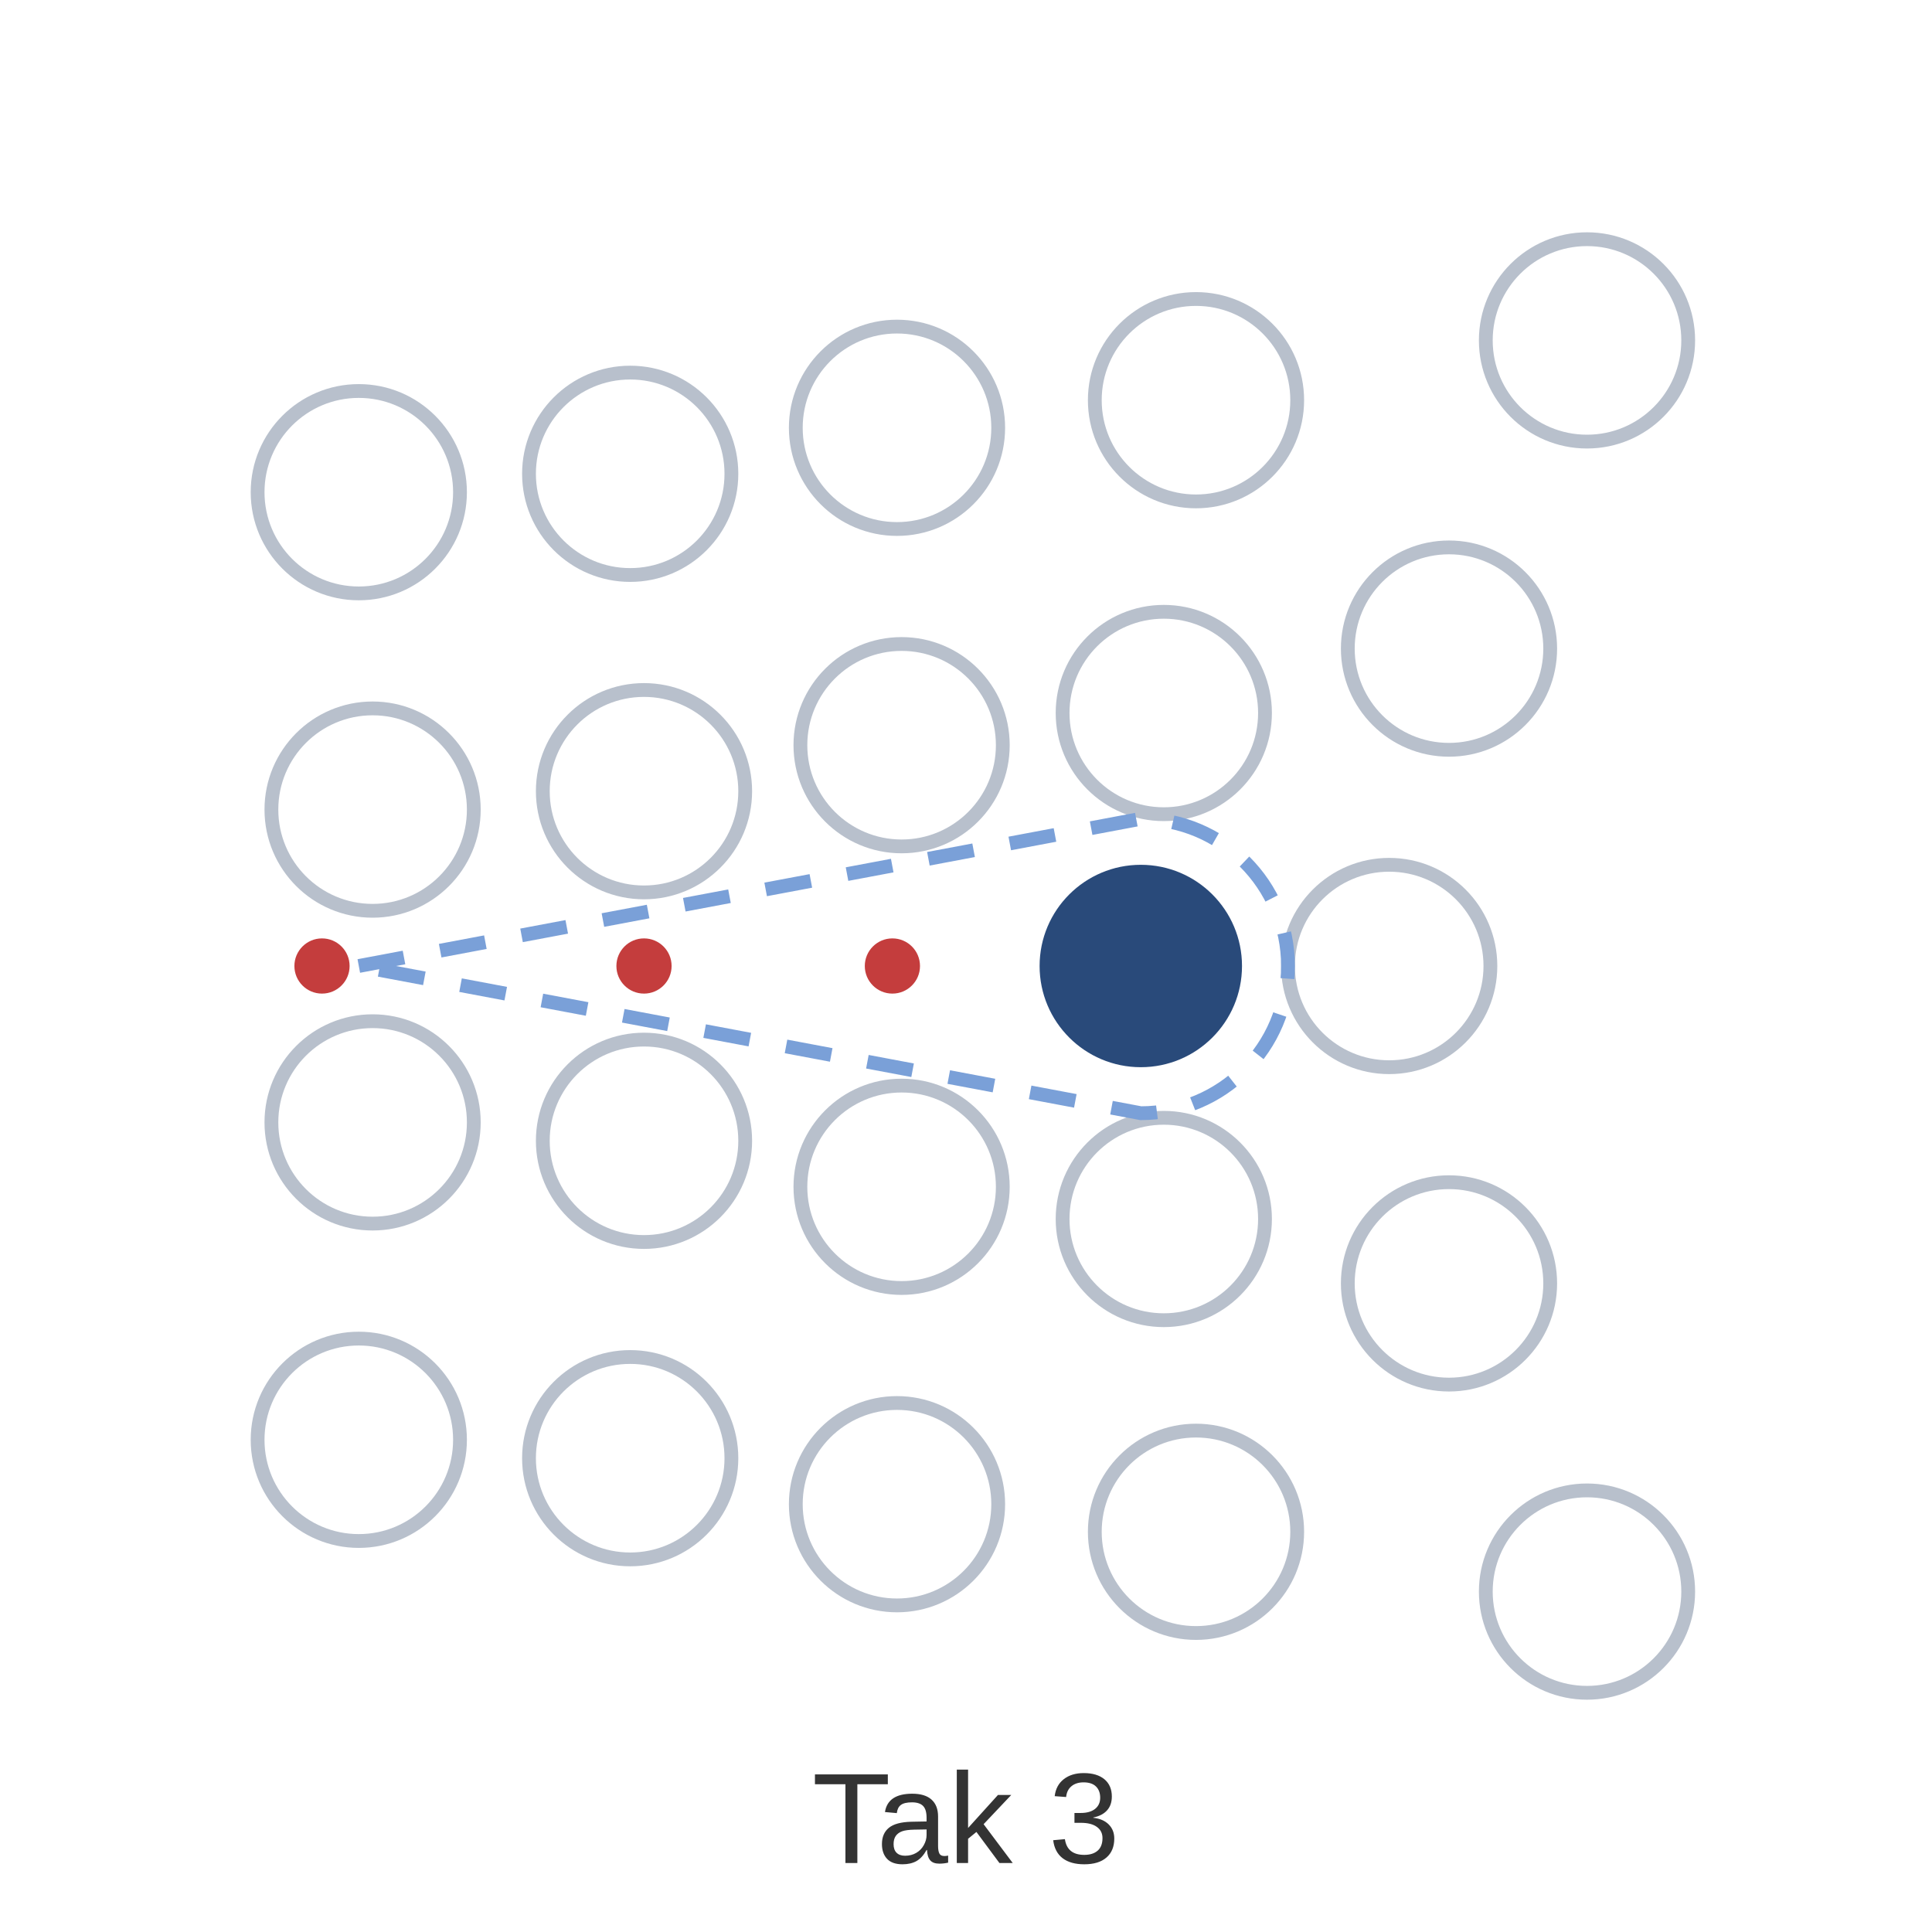
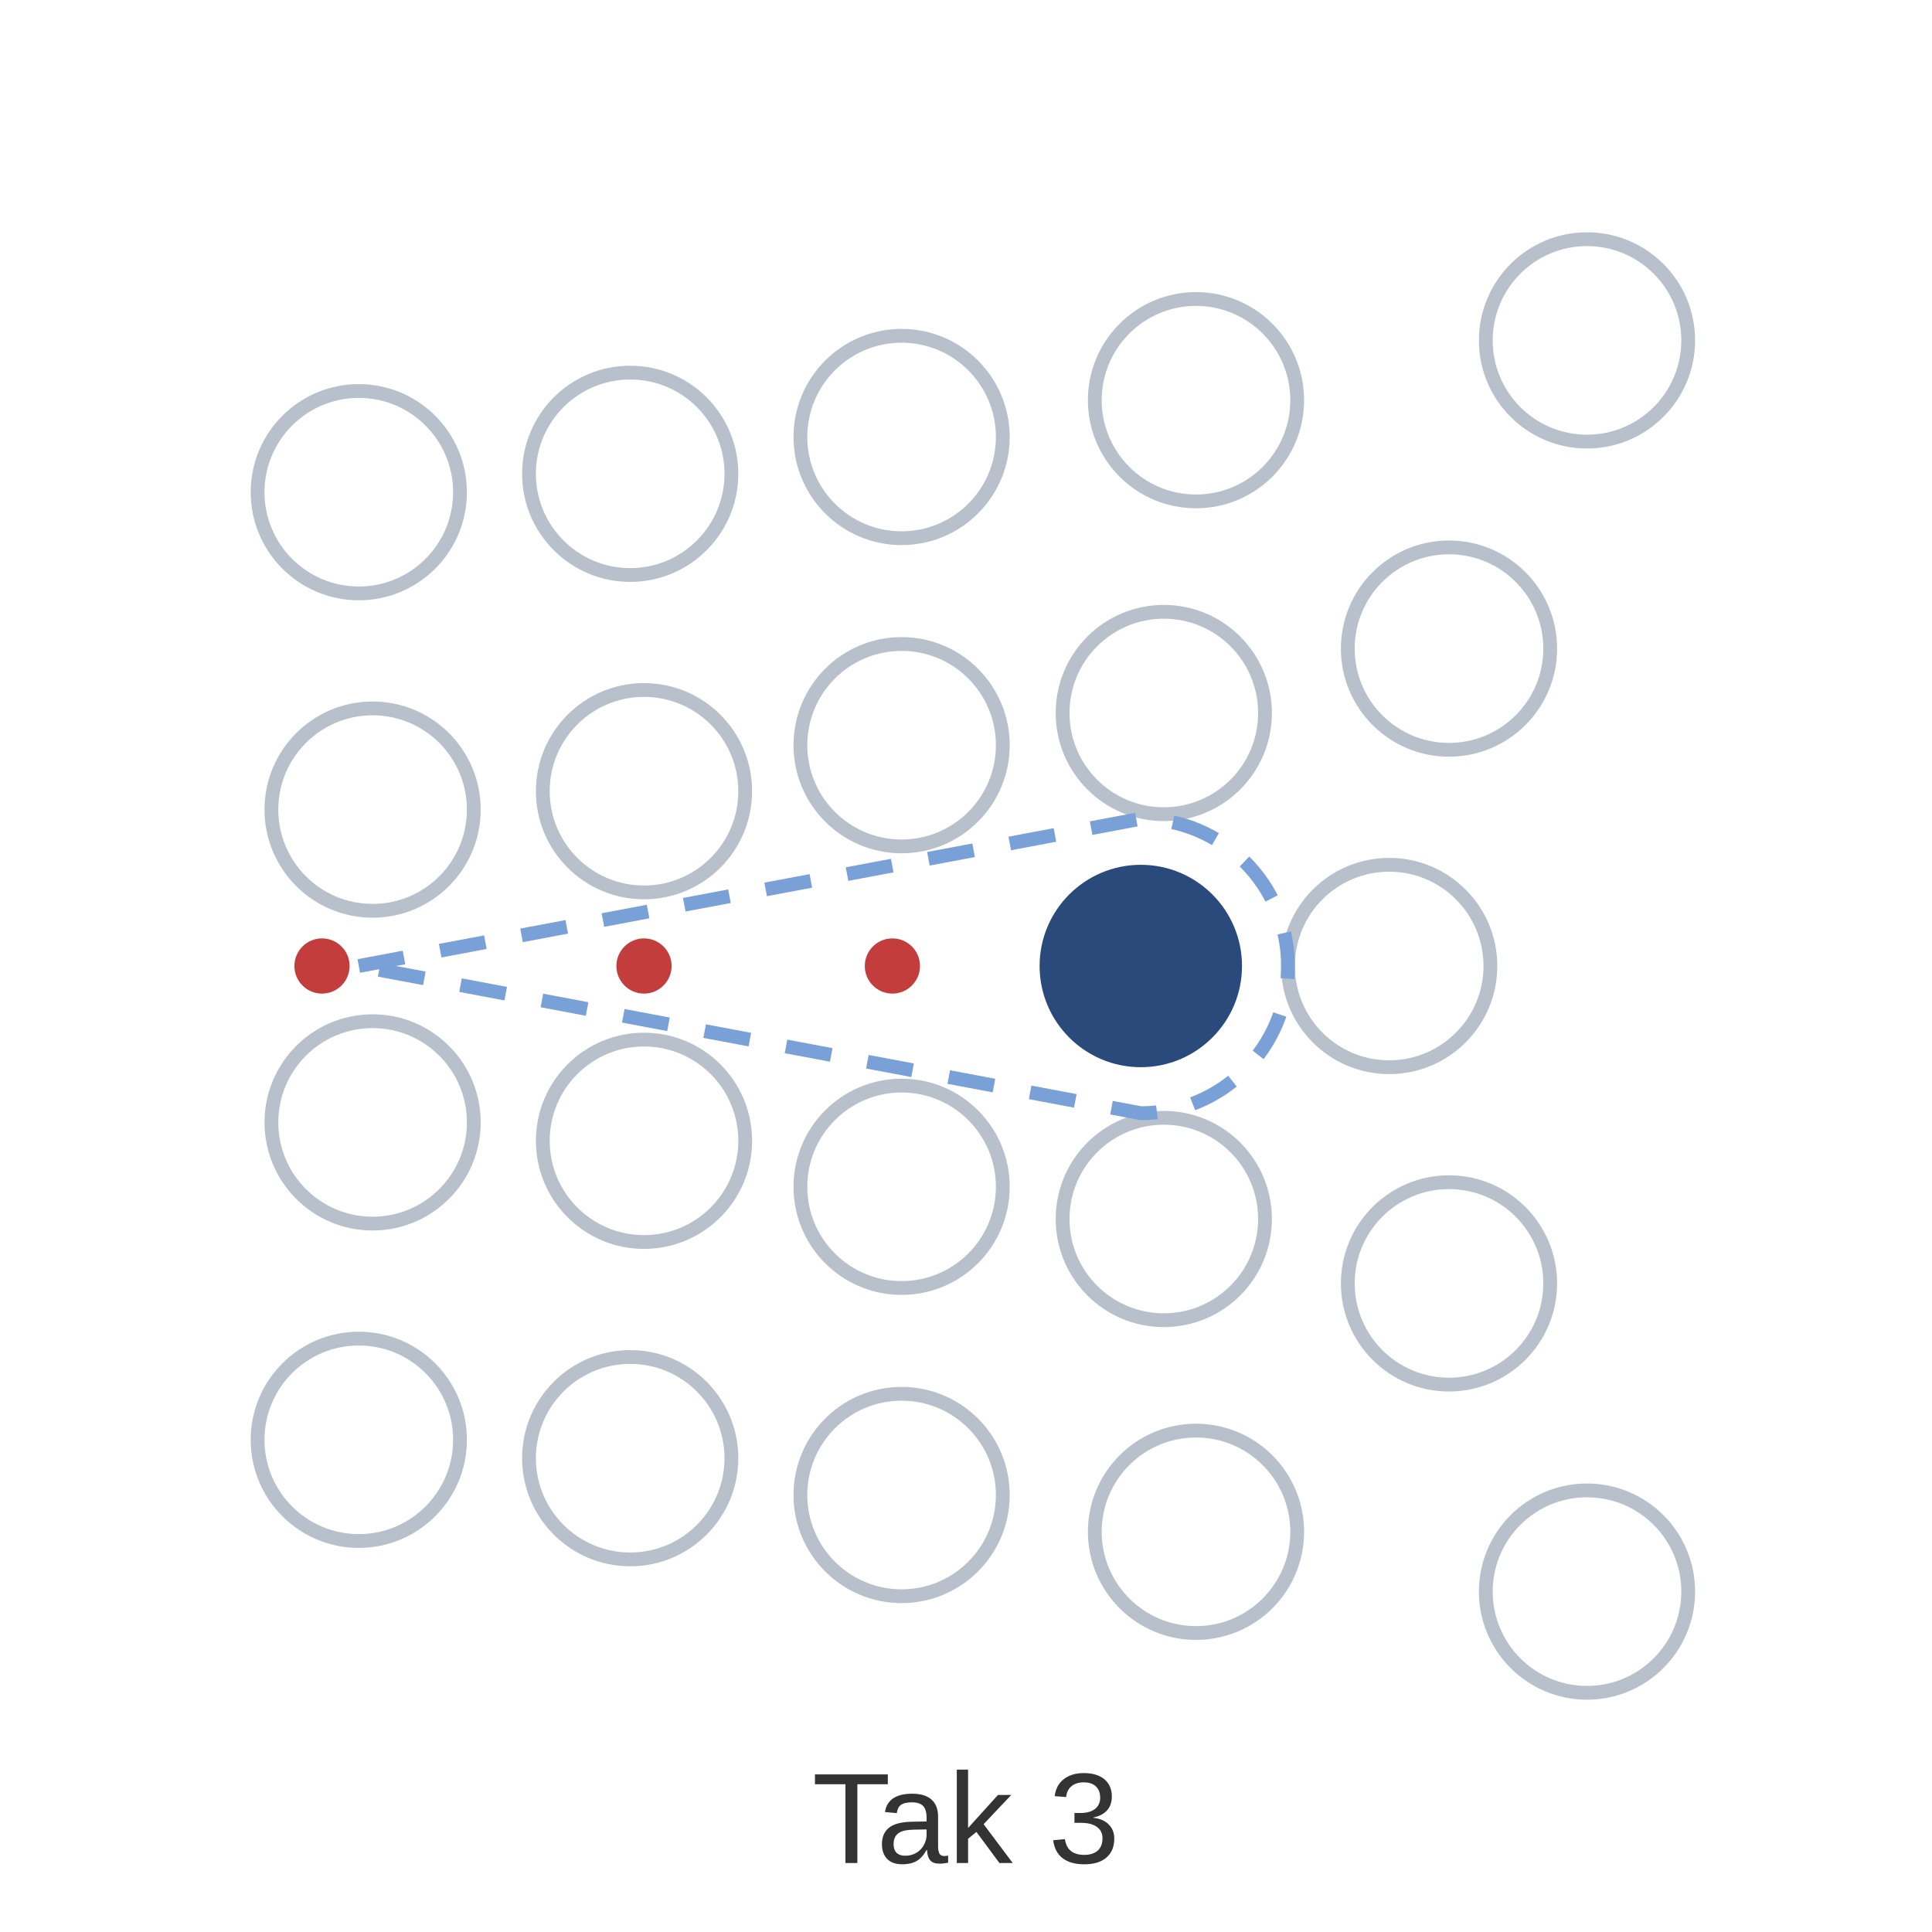
<svg xmlns="http://www.w3.org/2000/svg" width="420" height="420" viewBox="0 0 420 420">
  <rect width="100%" height="100%" fill="white" />
  <g fill="none" stroke="#b8c0cc" stroke-width="3">
    <circle cx="78" cy="107" r="22" />
    <circle cx="137" cy="103" r="22" />
-     <circle cx="195" cy="93" r="22" />
+     <circle cx="196" cy="95" r="22" />
    <circle cx="260" cy="87" r="22" />
    <circle cx="345" cy="74" r="22" />
    <circle cx="81" cy="176" r="22" />
    <circle cx="140" cy="172" r="22" />
    <circle cx="196" cy="162" r="22" />
    <circle cx="253" cy="155" r="22" />
    <circle cx="315" cy="141" r="22" />
    <circle cx="302" cy="210" r="22" />
    <circle cx="81" cy="244" r="22" />
    <circle cx="140" cy="248" r="22" />
    <circle cx="196" cy="258" r="22" />
    <circle cx="253" cy="265" r="22" />
    <circle cx="315" cy="279" r="22" />
    <circle cx="78" cy="313" r="22" />
    <circle cx="137" cy="317" r="22" />
-     <circle cx="195" cy="327" r="22" />
+     <circle cx="196" cy="325" r="22" />
    <circle cx="260" cy="333" r="22" />
    <circle cx="345" cy="346" r="22" />
  </g>
  <circle cx="248" cy="210" r="22" fill="#294a7a" />
  <circle cx="70" cy="210" r="6" fill="#c43d3d" />
  <circle cx="140" cy="210" r="6" fill="#c43d3d" />
  <circle cx="194" cy="210" r="6" fill="#c43d3d" />
  <path d="     M 78 210     L 248 178     A 32 32 0 0 1 248 242     Z" fill="none" stroke="#7aa0d8" stroke-width="3" stroke-dasharray="10 8" />
  <text x="210" y="405" text-anchor="middle" font-family="Arial, sans-serif" font-size="28" fill="#333">
    Tak 3
  </text>
</svg>
